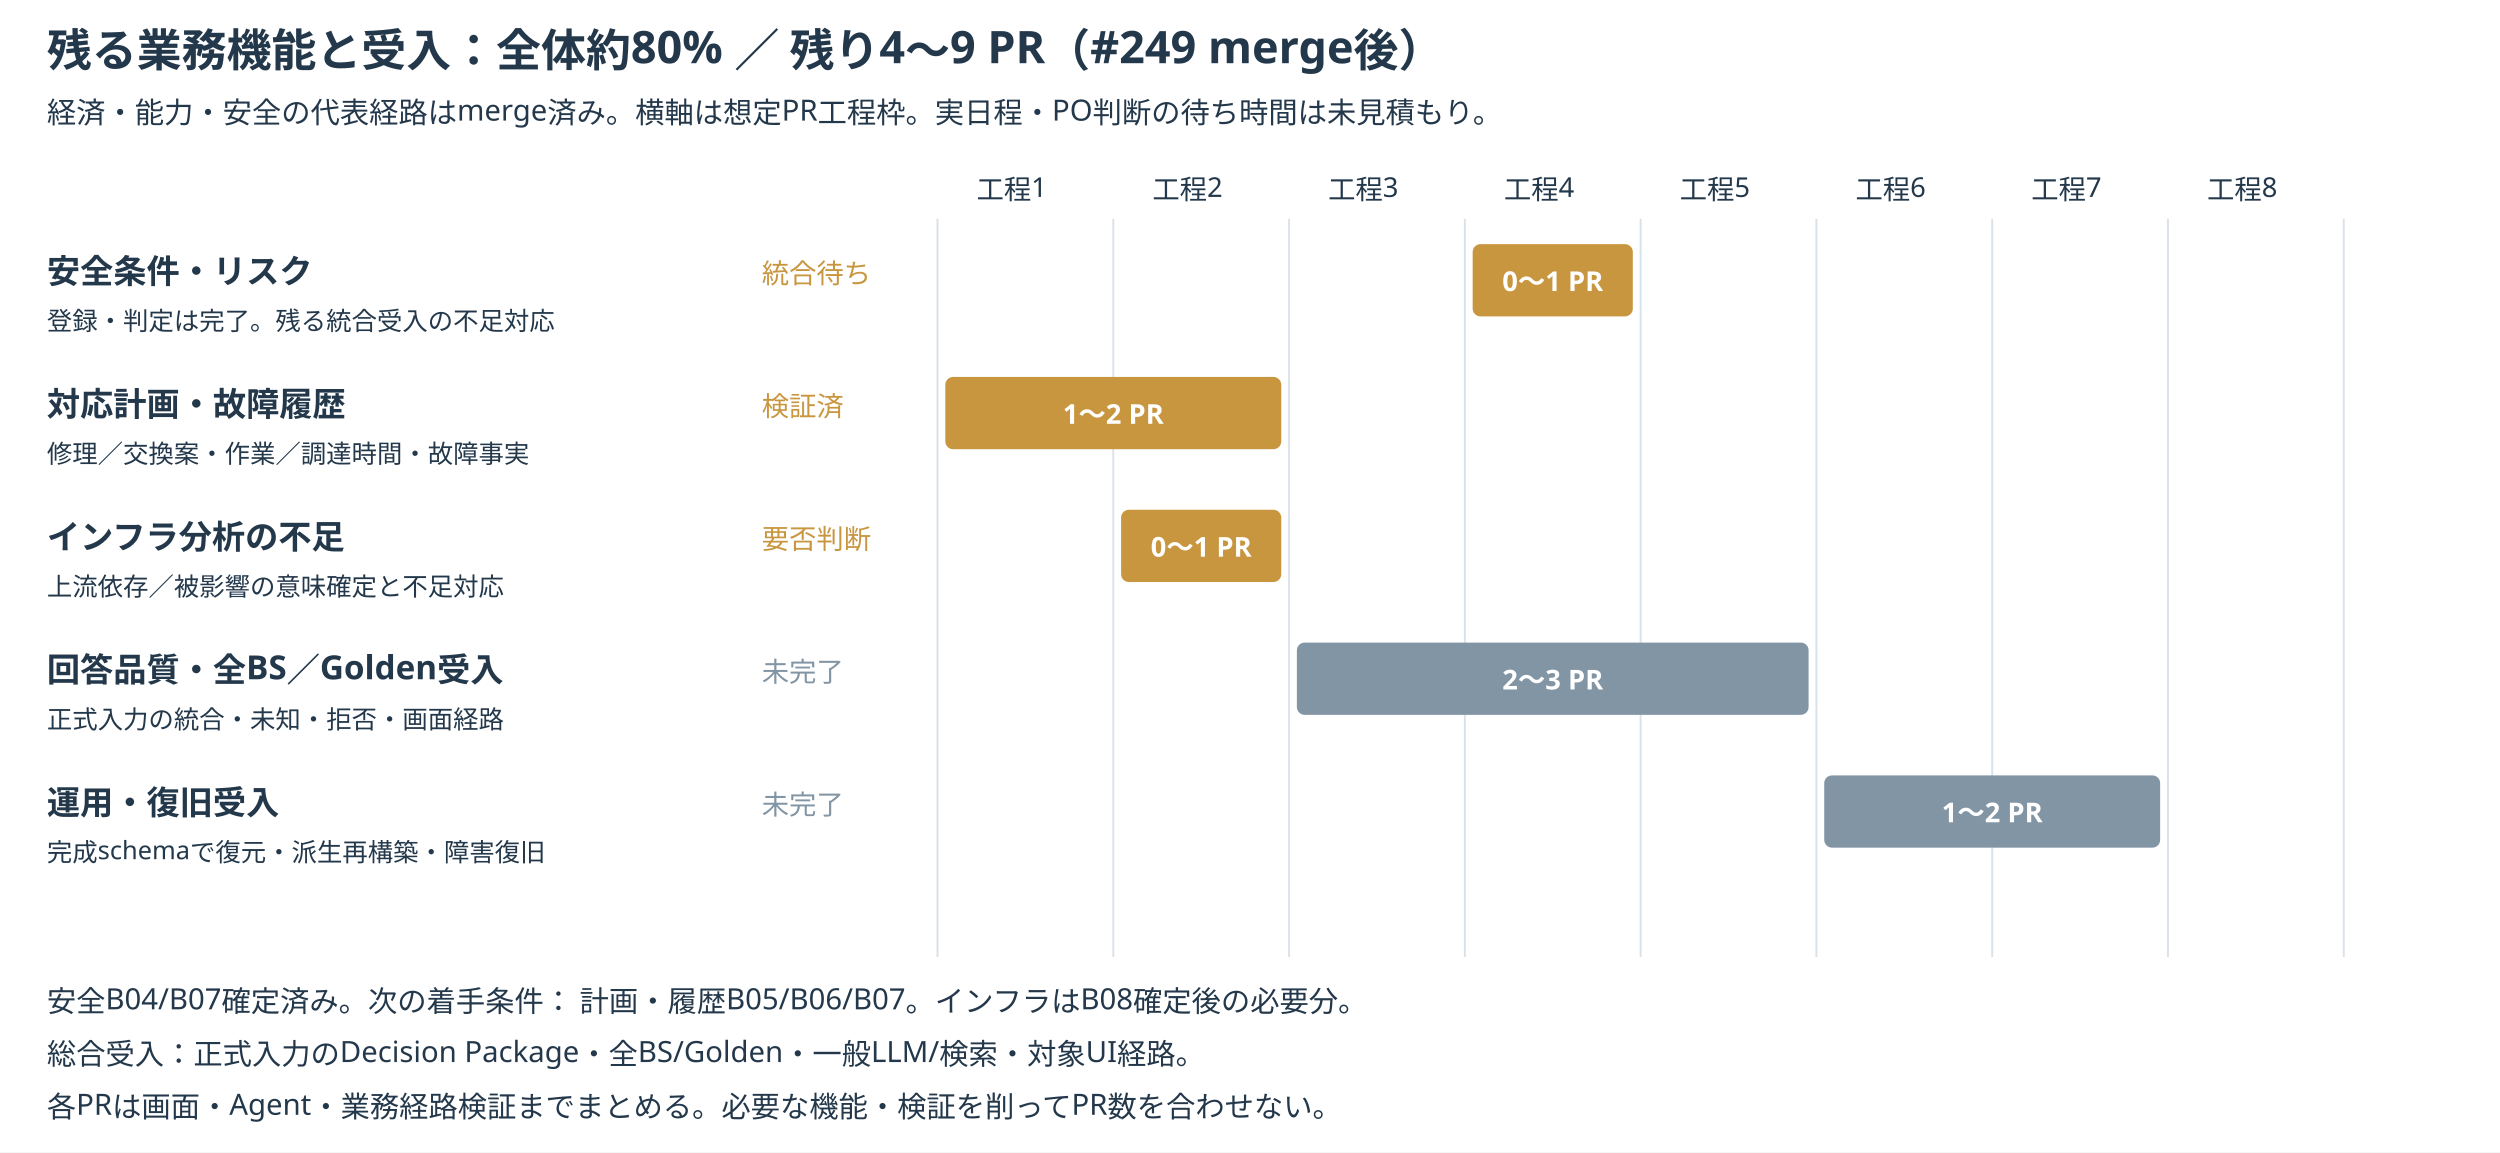
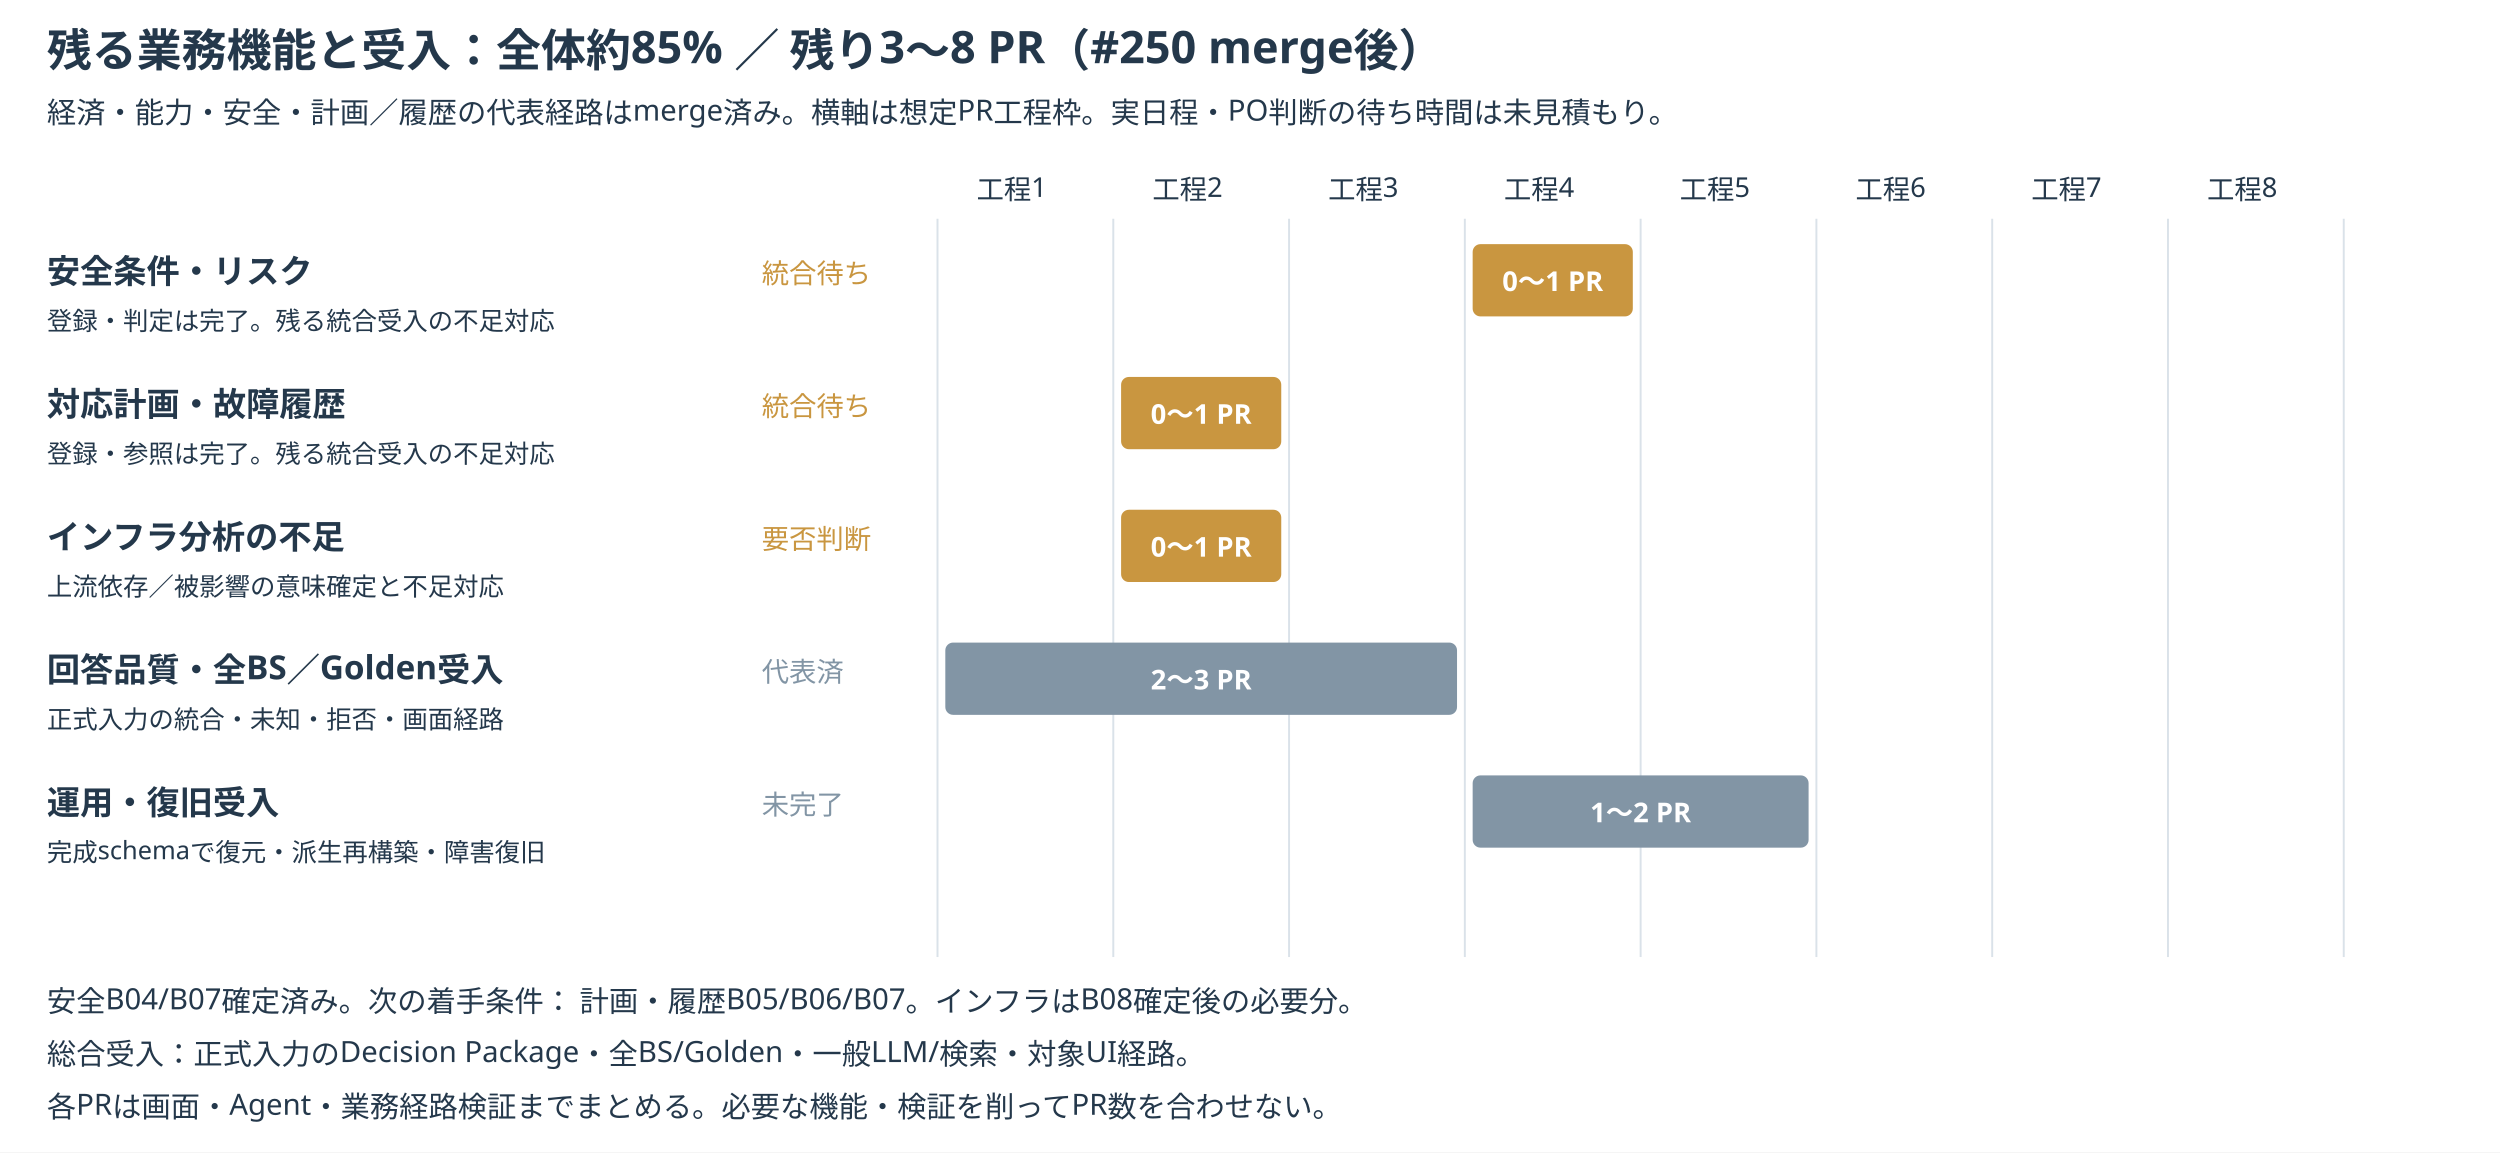
<svg xmlns="http://www.w3.org/2000/svg" width="1280" height="590" viewBox="0 0 1280 590" role="img" aria-labelledby="title desc">
  <rect width="1280" height="590" fill="white" />
  <g font-family="sans-serif" fill="#24384b">
-     <text x="24" y="34" font-size="23" font-weight="bold">残る業務機能と受入：全体約80% ／ 残り4〜9 PR（#249 merge後）</text>
-     <text x="24" y="63" font-size="15">経済・能力・安全の代表経路はmerge済み。横軸は想定PR工程枠。実日程・PO判断の待ち時間は未見積もり。</text>
+     <text x="24" y="34" font-size="23" font-weight="bold">残る業務機能と受入：全体約85% ／ 残り3〜8 PR（#250 merge後）</text>
+     <text x="24" y="63" font-size="15">経済・能力・安全・計画／履歴の代表経路はmerge済み。横軸は想定PR工程枠。実日程・PO判断の待ち時間は未見積もり。</text>
    <path d="M480 112V490" stroke="#dae2e9" />
    <text x="500" y="102" font-size="14">工程1</text>
    <path d="M570 112V490" stroke="#dae2e9" />
    <text x="590" y="102" font-size="14">工程2</text>
    <path d="M660 112V490" stroke="#dae2e9" />
    <text x="680" y="102" font-size="14">工程3</text>
    <path d="M750 112V490" stroke="#dae2e9" />
    <text x="770" y="102" font-size="14">工程4</text>
    <path d="M840 112V490" stroke="#dae2e9" />
    <text x="860" y="102" font-size="14">工程5</text>
    <path d="M930 112V490" stroke="#dae2e9" />
    <text x="950" y="102" font-size="14">工程6</text>
    <path d="M1020 112V490" stroke="#dae2e9" />
    <text x="1040" y="102" font-size="14">工程7</text>
    <path d="M1110 112V490" stroke="#dae2e9" />
    <text x="1130" y="102" font-size="14">工程8</text>
    <path d="M1200 112V490" stroke="#dae2e9" />
    <text x="24" y="145" font-size="17" font-weight="bold">安全条件・リスク</text>
    <text x="24" y="169" font-size="13">登録・判定は完了。残る統合受入の不足対応</text>
    <text x="390" y="145" font-size="14" fill="#c99640">統合待ち</text>
    <rect x="754" y="125" width="82" height="37" rx="4" fill="#c99640" />
    <text x="795" y="149" text-anchor="middle" font-size="14" fill="white" font-weight="bold">0〜1 PR</text>
    <text x="24" y="213" font-size="17" font-weight="bold">対応計画・故障履歴</text>
-     <text x="24" y="237" font-size="13">修理／交換案・作業／調達時間・故障事実</text>
-     <text x="390" y="213" font-size="14" fill="#c99640">検証済</text>
-     <rect x="484" y="193" width="172" height="37" rx="4" fill="#c99640" />
-     <text x="570" y="217" text-anchor="middle" font-size="14" fill="white" font-weight="bold">1〜2 PR</text>
+     <text x="24" y="237" font-size="13">登録・参照は完了。残る統合受入の不足対応</text>
+     <text x="390" y="213" font-size="14" fill="#c99640">統合待ち</text>
+     <rect x="574" y="193" width="82" height="37" rx="4" fill="#c99640" />
+     <text x="615" y="217" text-anchor="middle" font-size="14" fill="white" font-weight="bold">0〜1 PR</text>
    <text x="24" y="281" font-size="17" font-weight="bold">インフラ分析の不足</text>
    <text x="24" y="305" font-size="13">上流依存／被影響の意味確定と不足対応</text>
    <text x="390" y="281" font-size="14" fill="#c99640">要否判断</text>
    <rect x="574" y="261" width="82" height="37" rx="4" fill="#c99640" />
    <text x="615" y="285" text-anchor="middle" font-size="14" fill="white" font-weight="bold">0〜1 PR</text>
    <text x="24" y="349" font-size="17" font-weight="bold">回答品質・全BS／Golden受入</text>
    <text x="24" y="373" font-size="13">正式入力の統合・未知・拒否・画面経路</text>
-     <text x="390" y="349" font-size="14" fill="#8295a5">未完了</text>
-     <rect x="664" y="329" width="262" height="37" rx="4" fill="#8295a5" />
-     <text x="795" y="353" text-anchor="middle" font-size="14" fill="white" font-weight="bold">2〜3 PR</text>
+     <text x="390" y="349" font-size="14" fill="#8295a5">代表済</text>
+     <rect x="484" y="329" width="262" height="37" rx="4" fill="#8295a5" />
+     <text x="615" y="353" text-anchor="middle" font-size="14" fill="white" font-weight="bold">2〜3 PR</text>
    <text x="24" y="417" font-size="17" font-weight="bold">運用・復旧受入</text>
    <text x="24" y="441" font-size="13">完成schemaで復元・派生再構築・障害復旧</text>
    <text x="390" y="417" font-size="14" fill="#8295a5">未完了</text>
-     <rect x="934" y="397" width="172" height="37" rx="4" fill="#8295a5" />
-     <text x="1020" y="421" text-anchor="middle" font-size="14" fill="white" font-weight="bold">1〜2 PR</text>
+     <rect x="754" y="397" width="172" height="37" rx="4" fill="#8295a5" />
+     <text x="840" y="421" text-anchor="middle" font-size="14" fill="white" font-weight="bold">1〜2 PR</text>
    <text x="24" y="518" font-size="15">安全B04/B07確定済み。次の着手条件： 計画・履歴B05/B06/B07。インフラはB08確定後の必要分。</text>
    <text x="24" y="545" font-size="15">総合受入：正式入力のDecision Package・全BS/Golden・一般LLM/検索・対象UI経路。</text>
    <text x="24" y="572" font-size="15">各PRは画面・Agent・業務経路検証までまとめる。必要な機能・検証を削ってPR数を合わせない。</text>
  </g>
</svg>
